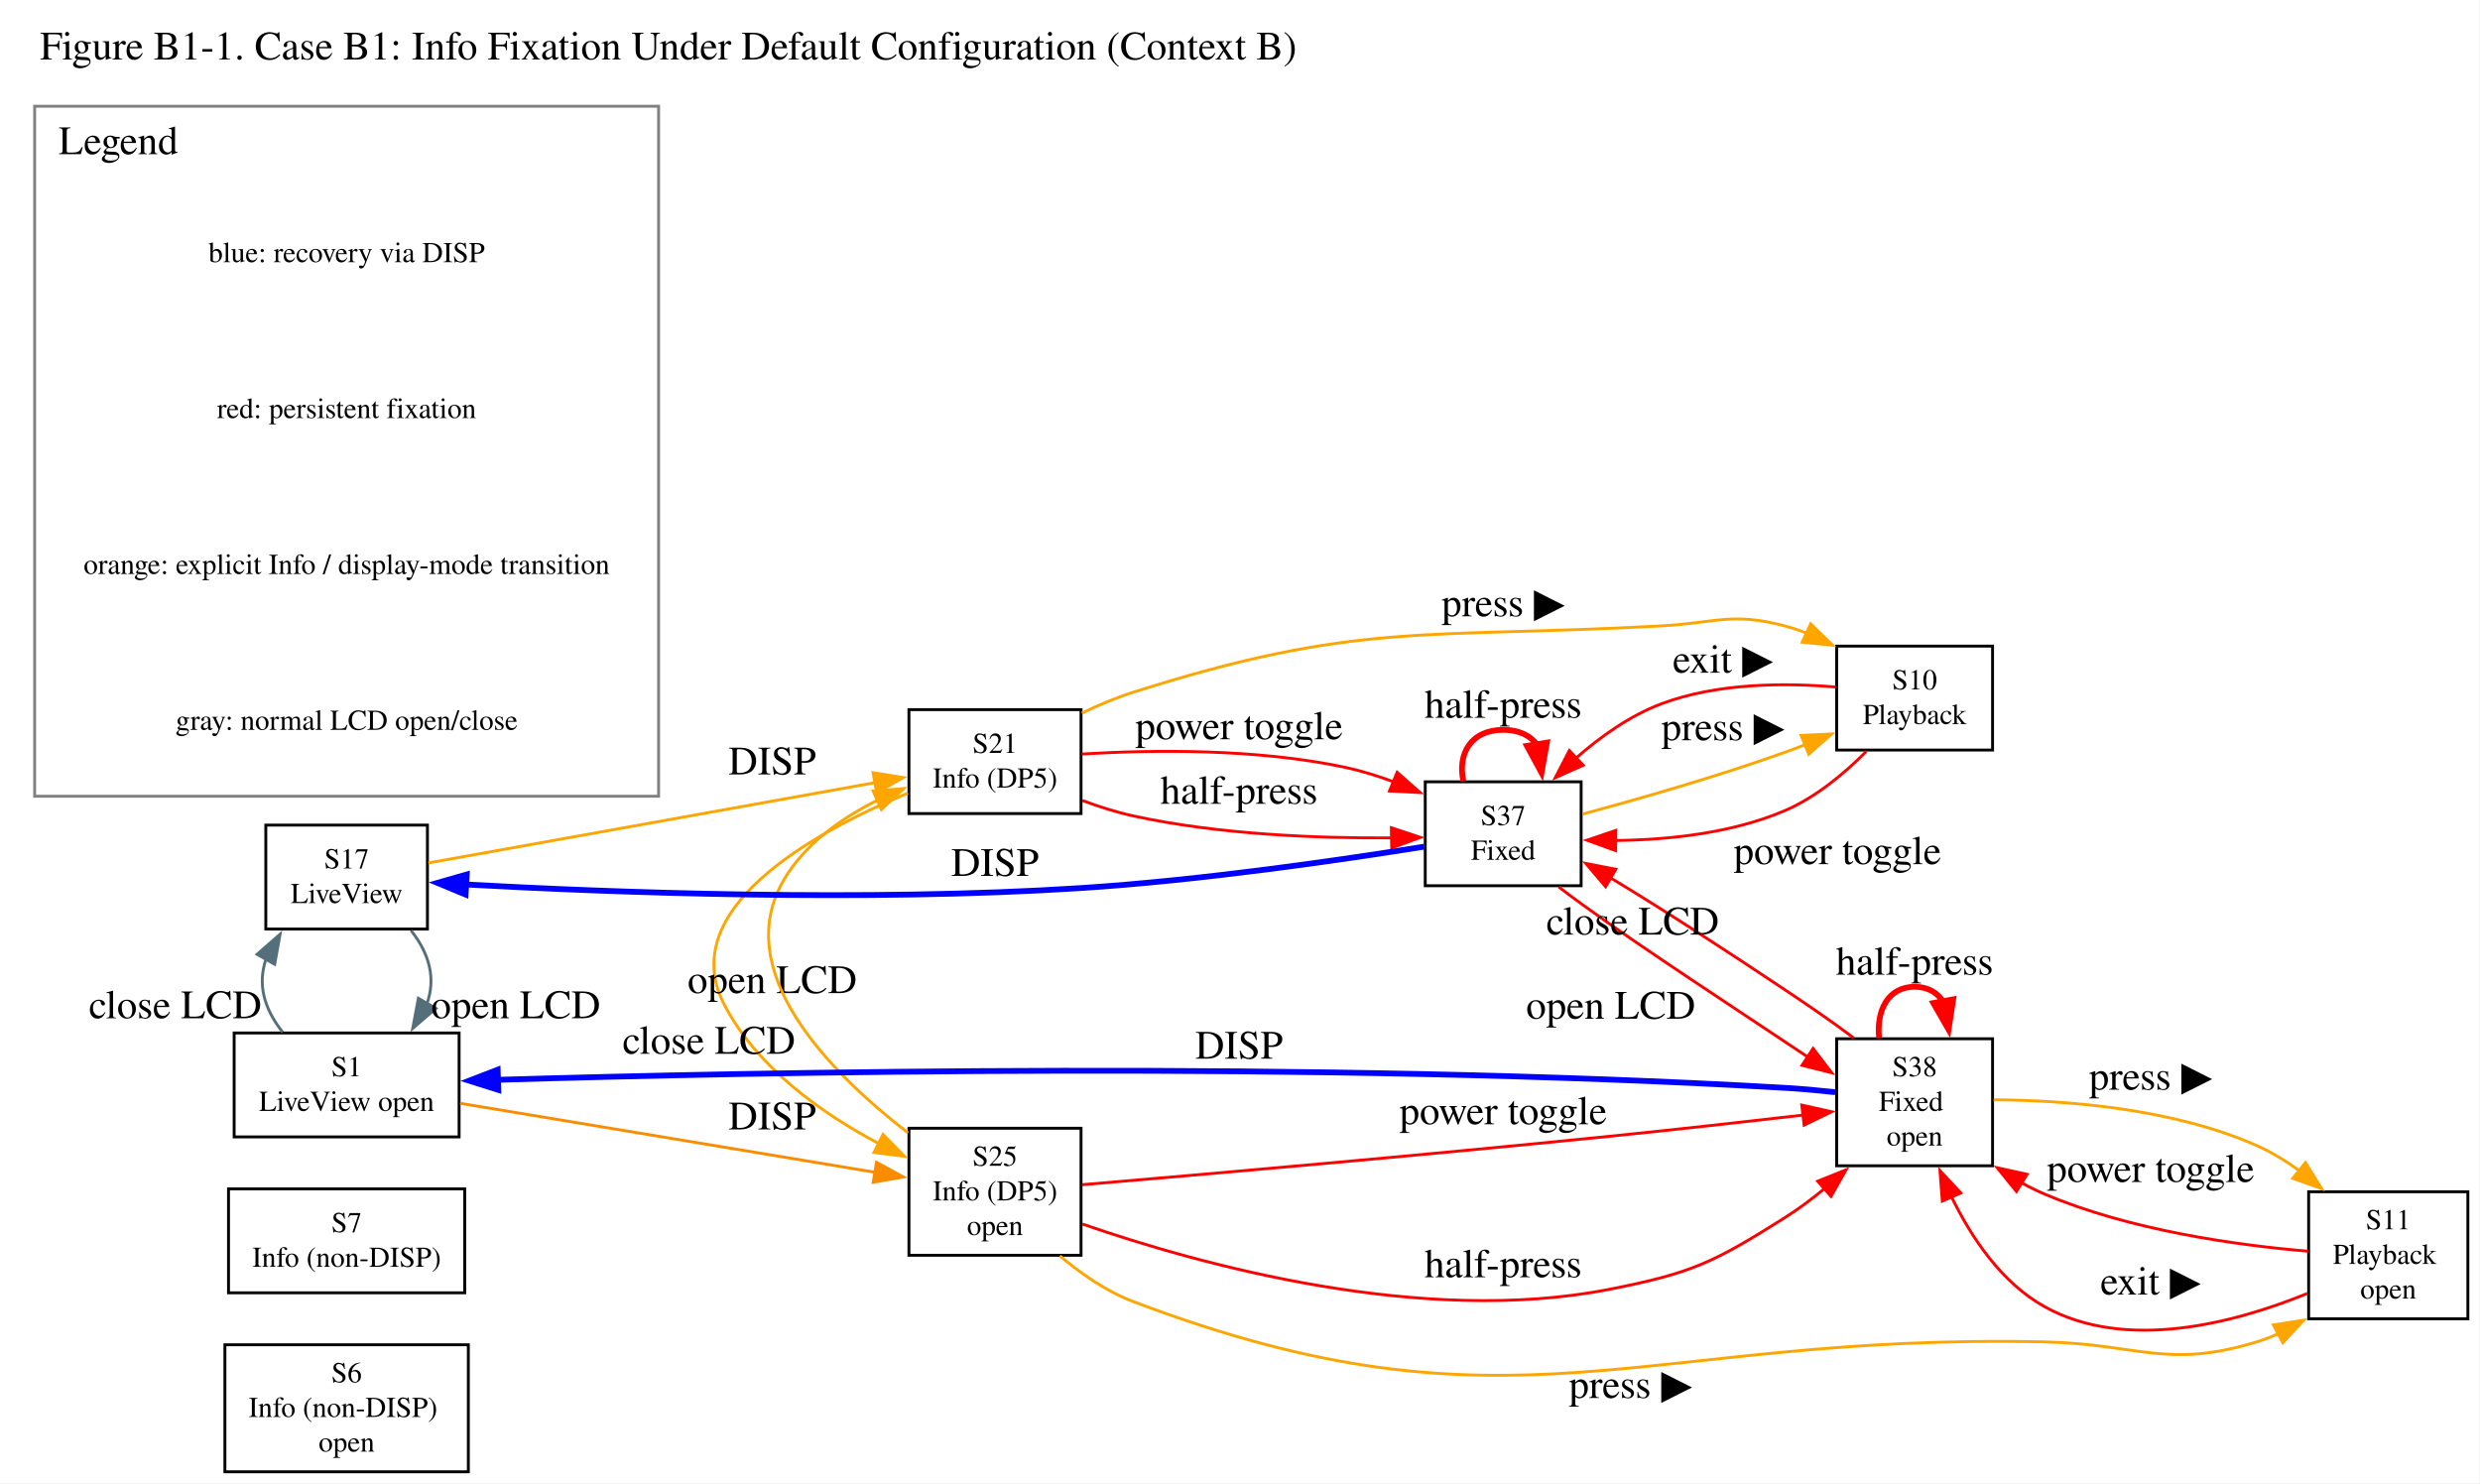
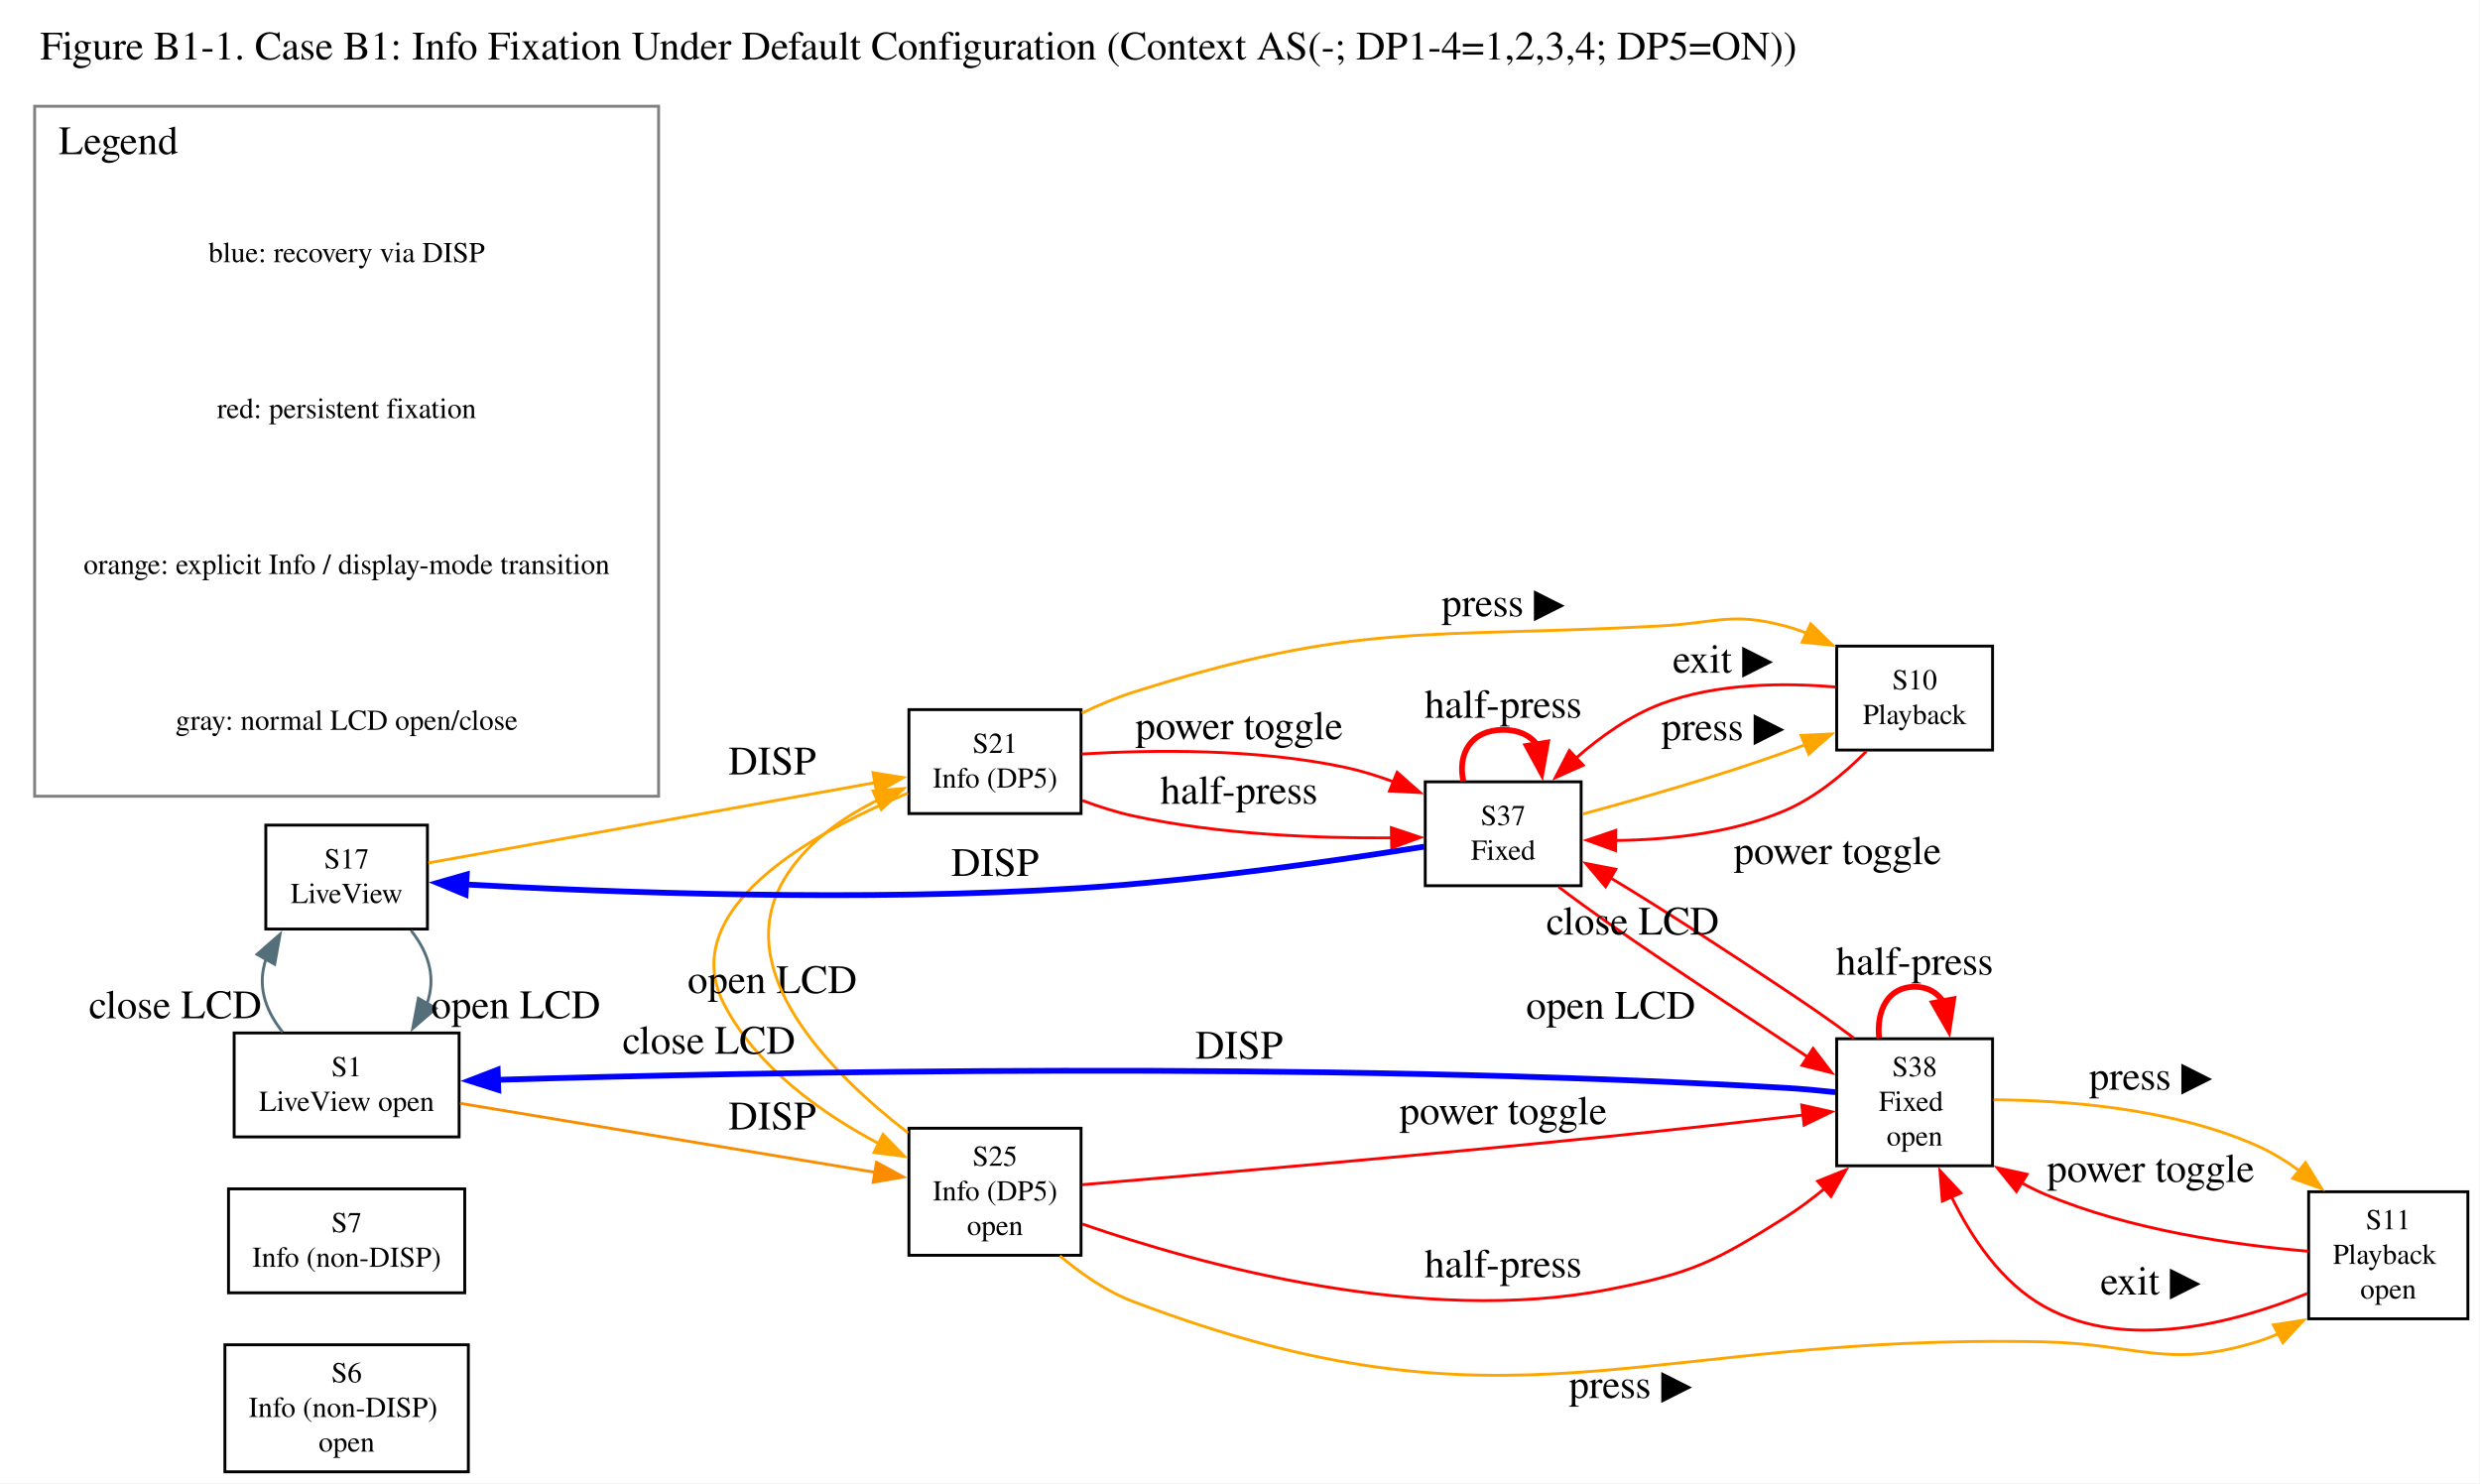
<svg xmlns="http://www.w3.org/2000/svg" width="859pt" height="514pt" viewBox="0.00 0.00 859.00 514.00">
  <g id="graph0" class="graph" transform="scale(1 1) rotate(0) translate(4 509.8)">
    <polygon fill="white" stroke="none" points="-4,4 -4,-509.8 854.8,-509.8 854.8,4 -4,4" />
-     <text xml:space="preserve" text-anchor="middle" x="227.5" y="-489.2" font-family="Times,serif" font-size="14.00">Figure B1-1. Case B1: Info Fixation Under Default Configuration (Context B)</text>
+     <text xml:space="preserve" text-anchor="middle" x="314.14" y="-489.2" font-family="Times,serif" font-size="14.00">Figure B1-1. Case B1: Info Fixation Under Default Configuration (Context AS(-; DP1-4=1,2,3,4; DP5=ON))</text>
    <g id="clust3" class="cluster">
      <polygon fill="none" stroke="gray" points="8,-234 8,-473 224.12,-473 224.12,-234 8,-234" />
      <text xml:space="preserve" text-anchor="middle" x="36.99" y="-456.4" font-family="Times,serif" font-size="14.00">Legend</text>
    </g>
    <g id="node1" class="node">
      <polygon fill="none" stroke="black" points="158.22,-44 73.9,-44 73.9,0 158.22,0 158.22,-44" />
      <text xml:space="preserve" text-anchor="middle" x="116.06" y="-31" font-family="Times,serif" font-size="10.00">S6</text>
      <text xml:space="preserve" text-anchor="middle" x="116.06" y="-19" font-family="Times,serif" font-size="10.00">Info (non-DISP) </text>
      <text xml:space="preserve" text-anchor="middle" x="116.06" y="-7" font-family="Times,serif" font-size="10.00">open</text>
    </g>
    <g id="node2" class="node">
      <polygon fill="none" stroke="black" points="156.97,-98 75.15,-98 75.15,-62 156.97,-62 156.97,-98" />
      <text xml:space="preserve" text-anchor="middle" x="116.06" y="-83" font-family="Times,serif" font-size="10.00">S7</text>
      <text xml:space="preserve" text-anchor="middle" x="116.06" y="-71" font-family="Times,serif" font-size="10.00">Info (non-DISP)</text>
    </g>
    <g id="node3" class="node">
      <polygon fill="none" stroke="black" points="155.02,-152 77.1,-152 77.1,-116 155.02,-116 155.02,-152" />
      <text xml:space="preserve" text-anchor="middle" x="116.06" y="-137" font-family="Times,serif" font-size="10.00">S1</text>
      <text xml:space="preserve" text-anchor="middle" x="116.06" y="-125" font-family="Times,serif" font-size="10.00">LiveView open</text>
    </g>
    <g id="node4" class="node">
      <polygon fill="none" stroke="black" points="144.05,-224 88.07,-224 88.07,-188 144.05,-188 144.05,-224" />
      <text xml:space="preserve" text-anchor="middle" x="116.06" y="-209" font-family="Times,serif" font-size="10.00">S17</text>
      <text xml:space="preserve" text-anchor="middle" x="116.06" y="-197" font-family="Times,serif" font-size="10.00">LiveView</text>
    </g>
    <g id="edge2" class="edge">
      <path fill="none" stroke="#546e7a" d="M93.92,-152.28C87.17,-160.73 85.25,-169.17 88.15,-177.62" />
      <polygon fill="#546e7a" stroke="#546e7a" points="85.05,-179.25 93.02,-186.22 91.14,-175.79 85.05,-179.25" />
      <text xml:space="preserve" text-anchor="middle" x="56.71" y="-157.1" font-family="Times,serif" font-size="14.00">close LCD</text>
    </g>
    <g id="node6" class="node">
      <polygon fill="none" stroke="black" points="370.44,-119 310.83,-119 310.83,-75 370.44,-75 370.44,-119" />
      <text xml:space="preserve" text-anchor="middle" x="340.64" y="-106" font-family="Times,serif" font-size="10.00">S25</text>
      <text xml:space="preserve" text-anchor="middle" x="340.64" y="-94" font-family="Times,serif" font-size="10.00">Info (DP5)</text>
      <text xml:space="preserve" text-anchor="middle" x="340.64" y="-82" font-family="Times,serif" font-size="10.00">open</text>
    </g>
    <g id="edge6" class="edge">
      <path fill="none" stroke="#fb8c00" d="M155.32,-127.64C195.46,-120.97 258.27,-110.53 299.2,-103.72" />
      <polygon fill="#fb8c00" stroke="#fb8c00" points="299.6,-107.2 308.89,-102.11 298.45,-100.3 299.6,-107.2" />
      <text xml:space="preserve" text-anchor="middle" x="263.48" y="-118.59" font-family="Times,serif" font-size="14.00">DISP</text>
    </g>
    <g id="edge1" class="edge">
      <path fill="none" stroke="#546e7a" d="M138.35,-187.53C145.03,-179.09 146.88,-170.64 143.91,-162.2" />
      <polygon fill="#546e7a" stroke="#546e7a" points="146.98,-160.51 138.96,-153.59 140.91,-164.01 146.98,-160.51" />
      <text xml:space="preserve" text-anchor="middle" x="174.64" y="-157.12" font-family="Times,serif" font-size="14.00">open LCD</text>
    </g>
    <g id="node5" class="node">
      <polygon fill="none" stroke="black" points="370.44,-264 310.83,-264 310.83,-228 370.44,-228 370.44,-264" />
      <text xml:space="preserve" text-anchor="middle" x="340.64" y="-249" font-family="Times,serif" font-size="10.00">S21</text>
      <text xml:space="preserve" text-anchor="middle" x="340.64" y="-237" font-family="Times,serif" font-size="10.00">Info (DP5)</text>
    </g>
    <g id="edge3" class="edge">
      <path fill="none" stroke="orange" d="M144.35,-210.9C183.12,-217.87 254.39,-230.68 299.27,-238.75" />
      <polygon fill="orange" stroke="orange" points="298.4,-242.15 308.86,-240.47 299.64,-235.26 298.4,-242.15" />
      <text xml:space="preserve" text-anchor="middle" x="263.48" y="-241.56" font-family="Times,serif" font-size="14.00">DISP</text>
    </g>
    <g id="edge4" class="edge">
      <path fill="none" stroke="orange" d="M310.47,-235.1C276.94,-221.11 229.63,-194.64 246.98,-161.6 258.32,-140.01 280.51,-124.21 300.44,-113.65" />
      <polygon fill="orange" stroke="orange" points="301.84,-116.86 309.24,-109.28 298.73,-110.6 301.84,-116.86" />
      <text xml:space="preserve" text-anchor="middle" x="263.48" y="-165.8" font-family="Times,serif" font-size="14.00">open LCD</text>
    </g>
    <g id="node7" class="node">
      <polygon fill="none" stroke="black" points="543.66,-239 489.66,-239 489.66,-203 543.66,-203 543.66,-239" />
      <text xml:space="preserve" text-anchor="middle" x="516.66" y="-224" font-family="Times,serif" font-size="10.00">S37</text>
      <text xml:space="preserve" text-anchor="middle" x="516.66" y="-212" font-family="Times,serif" font-size="10.00">Fixed</text>
    </g>
    <g id="edge8" class="edge">
      <path fill="none" stroke="red" d="M370.88,-232.53C376.59,-230.4 382.62,-228.47 388.44,-227.2 418.09,-220.71 452.52,-219.4 478.08,-219.58" />
      <polygon fill="red" stroke="red" points="477.93,-223.08 487.98,-219.74 478.04,-216.08 477.93,-223.08" />
      <text xml:space="preserve" text-anchor="middle" x="425.18" y="-231.4" font-family="Times,serif" font-size="14.00">half-press</text>
    </g>
    <g id="edge11" class="edge">
      <path fill="none" stroke="red" d="M370.67,-248.62C395.25,-250.11 431.28,-250.55 461.92,-244 467.54,-242.8 473.31,-241 478.88,-238.93" />
      <polygon fill="red" stroke="red" points="479.93,-242.29 487.87,-235.27 477.28,-235.8 479.93,-242.29" />
      <text xml:space="preserve" text-anchor="middle" x="425.18" y="-253.74" font-family="Times,serif" font-size="14.00">power toggle</text>
    </g>
    <g id="node9" class="node">
      <polygon fill="none" stroke="black" points="686.17,-286 632.17,-286 632.17,-250 686.17,-250 686.17,-286" />
      <text xml:space="preserve" text-anchor="middle" x="659.17" y="-271" font-family="Times,serif" font-size="10.00">S10</text>
      <text xml:space="preserve" text-anchor="middle" x="659.17" y="-259" font-family="Times,serif" font-size="10.00">Playback</text>
    </g>
    <g id="edge21" class="edge">
      <path fill="none" stroke="orange" d="M370.71,-262.78C376.44,-265.55 382.52,-268.12 388.44,-270 466.55,-294.81 489.56,-288.54 571.4,-293 590.38,-294.03 595.79,-297.86 614.17,-293 616.75,-292.32 619.34,-291.45 621.89,-290.44" />
      <polygon fill="orange" stroke="orange" points="623.17,-293.71 630.76,-286.31 620.22,-287.36 623.17,-293.71" />
      <text xml:space="preserve" text-anchor="middle" x="516.66" y="-296.33" font-family="Times,serif" font-size="14.00">press ▶</text>
    </g>
    <g id="edge5" class="edge">
      <path fill="none" stroke="orange" d="M310.53,-117.38C282.94,-138.72 248.99,-173.44 267.48,-205 274.8,-217.49 287.46,-226.46 300.22,-232.77" />
      <polygon fill="orange" stroke="orange" points="298.43,-235.8 308.99,-236.65 301.27,-229.4 298.43,-235.8" />
      <text xml:space="preserve" text-anchor="middle" x="241.56" y="-144.8" font-family="Times,serif" font-size="14.00">close LCD</text>
    </g>
    <g id="node8" class="node">
      <polygon fill="none" stroke="black" points="686.17,-150 632.17,-150 632.17,-106 686.17,-106 686.17,-150" />
      <text xml:space="preserve" text-anchor="middle" x="659.17" y="-137" font-family="Times,serif" font-size="10.00">S38</text>
      <text xml:space="preserve" text-anchor="middle" x="659.17" y="-125" font-family="Times,serif" font-size="10.00">Fixed </text>
      <text xml:space="preserve" text-anchor="middle" x="659.17" y="-113" font-family="Times,serif" font-size="10.00">open</text>
    </g>
    <g id="edge7" class="edge">
      <path fill="none" stroke="red" d="M370.87,-85.83C411.83,-71.65 488.55,-50.48 553.4,-63.2 582.02,-68.82 589.49,-72.44 614.17,-88 618.96,-91.02 623.72,-94.58 628.23,-98.32" />
      <polygon fill="red" stroke="red" points="625.6,-100.66 635.43,-104.61 630.21,-95.39 625.6,-100.66" />
      <text xml:space="preserve" text-anchor="middle" x="516.66" y="-67.4" font-family="Times,serif" font-size="14.00">half-press</text>
    </g>
    <g id="edge12" class="edge">
      <path fill="none" stroke="red" d="M370.77,-99.44C411.62,-102.91 488.21,-109.57 553.4,-116.2 575.67,-118.46 600.58,-121.26 620.52,-123.56" />
      <polygon fill="red" stroke="red" points="620.08,-127.03 630.42,-124.71 620.89,-120.08 620.08,-127.03" />
      <text xml:space="preserve" text-anchor="middle" x="516.66" y="-120.4" font-family="Times,serif" font-size="14.00">power toggle</text>
    </g>
    <g id="node10" class="node">
      <polygon fill="none" stroke="black" points="850.8,-97 795.65,-97 795.65,-53 850.8,-53 850.8,-97" />
      <text xml:space="preserve" text-anchor="middle" x="823.23" y="-84" font-family="Times,serif" font-size="10.00">S11</text>
      <text xml:space="preserve" text-anchor="middle" x="823.23" y="-72" font-family="Times,serif" font-size="10.00">Playback </text>
      <text xml:space="preserve" text-anchor="middle" x="823.23" y="-60" font-family="Times,serif" font-size="10.00">open</text>
    </g>
    <g id="edge22" class="edge">
      <path fill="none" stroke="orange" d="M363.09,-74.81C370.49,-68.55 379.24,-62.49 388.44,-59 519.74,-9.11 563.74,-48.11 704.17,-45 736.82,-44.28 746.41,-35.47 777.65,-45 780.21,-45.78 782.75,-46.76 785.26,-47.89" />
      <polygon fill="orange" stroke="orange" points="783.43,-50.88 793.9,-52.51 786.72,-44.71 783.43,-50.88" />
      <text xml:space="preserve" text-anchor="middle" x="560.77" y="-25.58" font-family="Times,serif" font-size="14.00">press ▶</text>
    </g>
    <g id="edge23" class="edge">
      <path fill="none" stroke="blue" stroke-width="2" d="M489.26,-216.54C460.23,-211.89 412.17,-204.89 370.44,-202.2 295.23,-197.35 207.23,-200.69 157.22,-203.44" />
      <polygon fill="blue" stroke="blue" stroke-width="2" points="157.27,-199.93 147.49,-203.99 157.67,-206.91 157.27,-199.93" />
      <text xml:space="preserve" text-anchor="middle" x="340.64" y="-206.4" font-family="Times,serif" font-size="14.00">DISP</text>
    </g>
    <g id="edge10" class="edge">
      <path fill="none" stroke="red" stroke-width="2" d="M502.89,-239.15C500.77,-248.54 505.36,-257 516.66,-257 522.13,-257 526.03,-255.01 528.36,-251.9" />
      <polygon fill="red" stroke="red" stroke-width="2" points="531.79,-252.57 529.94,-242.14 524.88,-251.45 531.79,-252.57" />
      <text xml:space="preserve" text-anchor="middle" x="516.66" y="-261.2" font-family="Times,serif" font-size="14.00">half-press</text>
    </g>
    <g id="edge13" class="edge">
      <path fill="none" stroke="red" d="M535.87,-202.59C555.33,-187.69 587.04,-167.1 614.17,-149 616.84,-147.22 619.59,-145.37 622.36,-143.53" />
      <polygon fill="red" stroke="red" points="624,-146.64 630.44,-138.22 620.16,-140.78 624,-146.64" />
      <text xml:space="preserve" text-anchor="middle" x="553.91" y="-156.94" font-family="Times,serif" font-size="14.00">open LCD</text>
    </g>
    <g id="edge16" class="edge">
      <path fill="none" stroke="orange" d="M544.15,-227.82C563.69,-233.08 590.83,-240.84 614.17,-249.2 616.52,-250.04 618.93,-250.95 621.34,-251.89" />
      <polygon fill="orange" stroke="orange" points="619.86,-255.06 630.45,-255.58 622.5,-248.58 619.86,-255.06" />
      <text xml:space="preserve" text-anchor="middle" x="592.78" y="-253.4" font-family="Times,serif" font-size="14.00">press ▶</text>
    </g>
    <g id="edge24" class="edge">
      <path fill="none" stroke="blue" stroke-width="2" d="M631.69,-131.49C625.92,-132.12 619.85,-132.67 614.17,-133 451.53,-142.38 258.46,-138.47 168.26,-135.77" />
      <polygon fill="blue" stroke="blue" stroke-width="2" points="168.59,-132.28 158.49,-135.47 168.37,-139.27 168.59,-132.28" />
      <text xml:space="preserve" text-anchor="middle" x="425.18" y="-143.11" font-family="Times,serif" font-size="14.00">DISP</text>
    </g>
    <g id="edge14" class="edge">
      <path fill="none" stroke="red" d="M638.08,-150.26C630.59,-155.94 622.01,-161.77 614.17,-167 594.32,-180.24 572.02,-194.82 553.86,-205.7" />
      <polygon fill="red" stroke="red" points="552.14,-202.66 545.27,-210.73 555.67,-208.7 552.14,-202.66" />
      <text xml:space="preserve" text-anchor="middle" x="561.51" y="-186.08" font-family="Times,serif" font-size="14.00">close LCD</text>
    </g>
    <g id="edge9" class="edge">
      <path fill="none" stroke="red" stroke-width="2" d="M646.87,-150.21C645.86,-159.8 649.96,-168 659.17,-168 663.77,-168 667.1,-165.95 669.15,-162.7" />
      <polygon fill="red" stroke="red" stroke-width="2" points="672.53,-163.66 670.92,-153.19 665.65,-162.38 672.53,-163.66" />
      <text xml:space="preserve" text-anchor="middle" x="659.17" y="-172.2" font-family="Times,serif" font-size="14.00">half-press</text>
    </g>
    <g id="edge19" class="edge">
      <path fill="none" stroke="orange" d="M686.52,-128.86C711.11,-128.71 748.32,-125.98 777.65,-113 782.86,-110.69 787.93,-107.58 792.67,-104.11" />
      <polygon fill="orange" stroke="orange" points="794.55,-107.09 800.14,-98.09 790.16,-101.64 794.55,-107.09" />
      <text xml:space="preserve" text-anchor="middle" x="740.91" y="-132.37" font-family="Times,serif" font-size="14.00">press ▶</text>
    </g>
    <g id="edge15" class="edge">
      <path fill="none" stroke="red" d="M642.45,-249.54C634.77,-241.81 624.87,-233.57 614.17,-229 595.91,-221.19 573.95,-218.89 555.6,-218.67" />
      <polygon fill="red" stroke="red" points="555.61,-215.17 545.64,-218.77 555.68,-222.17 555.61,-215.17" />
      <text xml:space="preserve" text-anchor="middle" x="632.46" y="-210.48" font-family="Times,serif" font-size="14.00">power toggle</text>
    </g>
    <g id="edge17" class="edge">
      <path fill="none" stroke="red" d="M631.88,-271.82C614.21,-273.34 590.72,-273.27 571.4,-266 560.58,-261.93 550.39,-254.68 541.85,-247.18" />
      <polygon fill="red" stroke="red" points="544.37,-244.74 534.7,-240.42 539.57,-249.83 544.37,-244.74" />
      <text xml:space="preserve" text-anchor="middle" x="592.78" y="-276.8" font-family="Times,serif" font-size="14.00">exit ▶</text>
    </g>
    <g id="edge18" class="edge">
      <path fill="none" stroke="red" d="M795.47,-76.4C770.89,-78.47 733.88,-83.58 704.17,-96.2 701.51,-97.33 698.86,-98.64 696.25,-100.08" />
      <polygon fill="red" stroke="red" points="694.44,-97.09 687.77,-105.32 698.12,-103.04 694.44,-97.09" />
      <text xml:space="preserve" text-anchor="middle" x="740.91" y="-100.4" font-family="Times,serif" font-size="14.00">power toggle</text>
    </g>
    <g id="edge20" class="edge">
      <path fill="none" stroke="red" d="M795.2,-61.78C770.09,-51.54 732.43,-41.49 704.17,-57.2 689.31,-65.46 678.82,-81.05 671.82,-95.5" />
      <polygon fill="red" stroke="red" points="668.77,-93.76 667.94,-104.32 675.17,-96.58 668.77,-93.76" />
      <text xml:space="preserve" text-anchor="middle" x="740.91" y="-61.4" font-family="Times,serif" font-size="14.00">exit ▶</text>
    </g>
    <g id="node11" class="node">
      <text xml:space="preserve" text-anchor="middle" x="116.06" y="-257" font-family="Times,serif" font-size="10.00">gray: normal LCD open/close</text>
    </g>
    <g id="node12" class="node">
      <text xml:space="preserve" text-anchor="middle" x="116.06" y="-311" font-family="Times,serif" font-size="10.00">orange: explicit Info / display-mode transition</text>
    </g>
    <g id="node13" class="node">
      <text xml:space="preserve" text-anchor="middle" x="116.06" y="-365" font-family="Times,serif" font-size="10.00">red: persistent fixation</text>
    </g>
    <g id="node14" class="node">
      <text xml:space="preserve" text-anchor="middle" x="116.06" y="-419" font-family="Times,serif" font-size="10.00">blue: recovery via DISP</text>
    </g>
  </g>
</svg>
